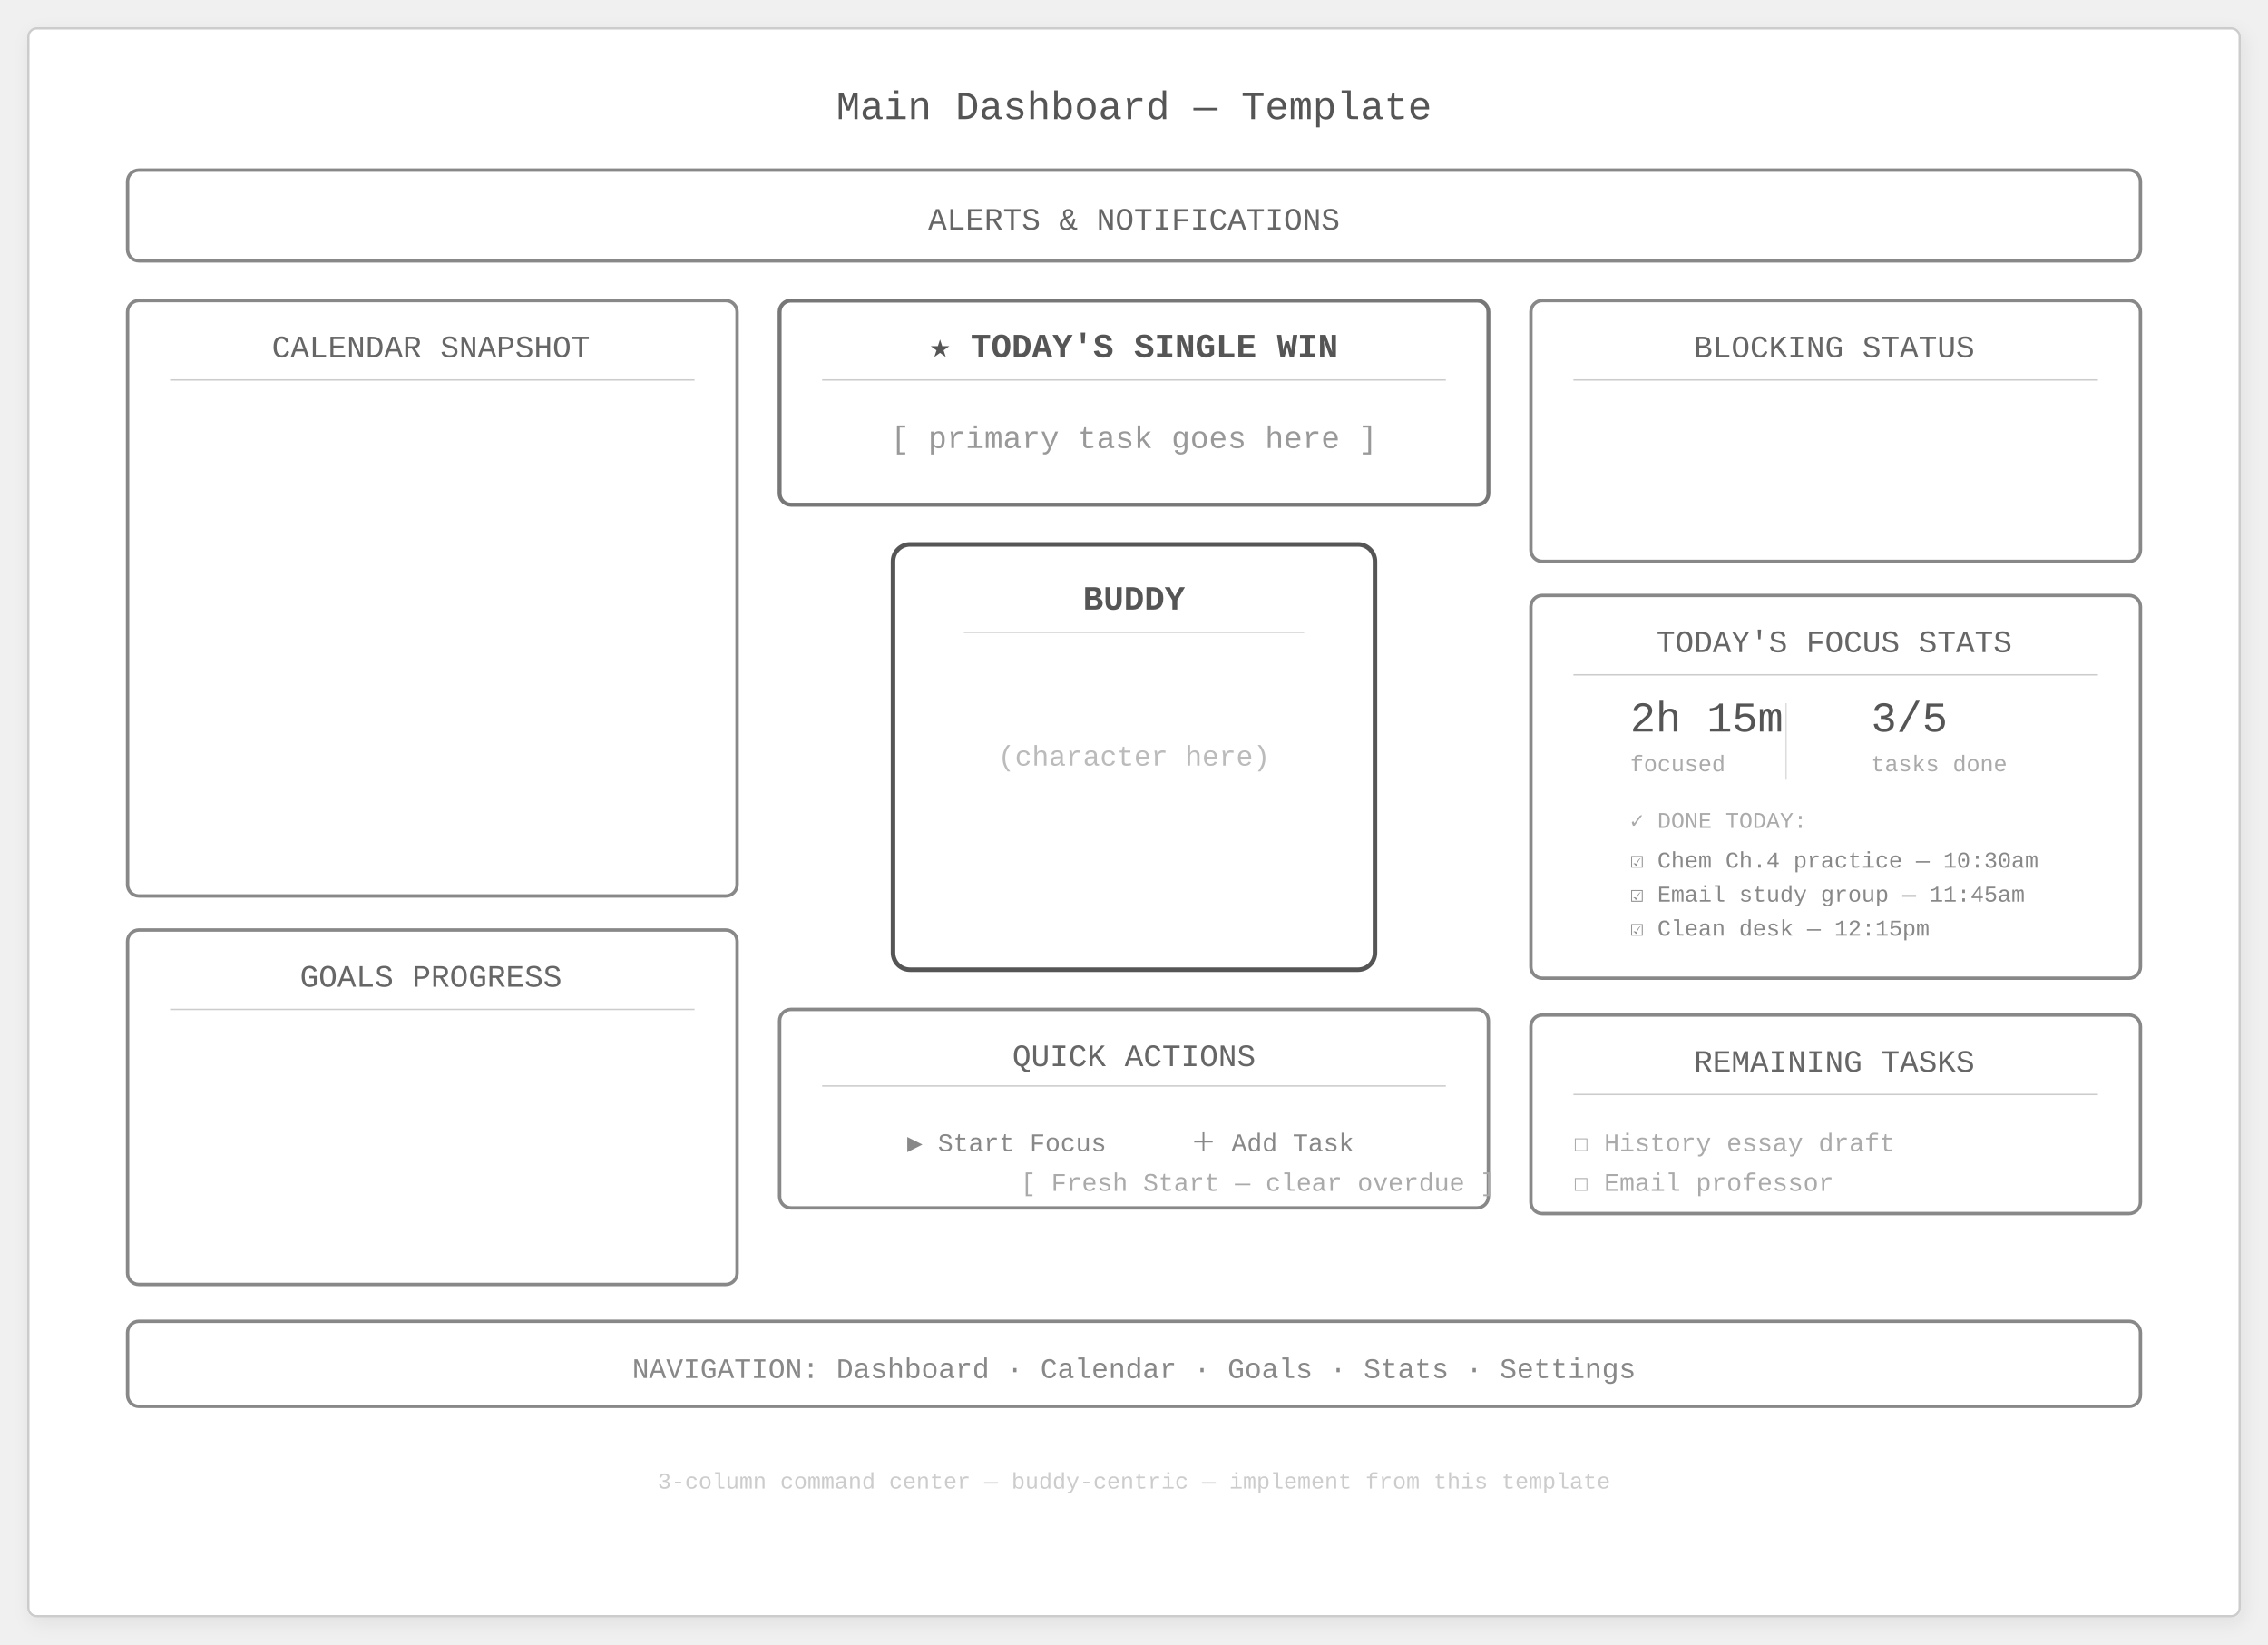
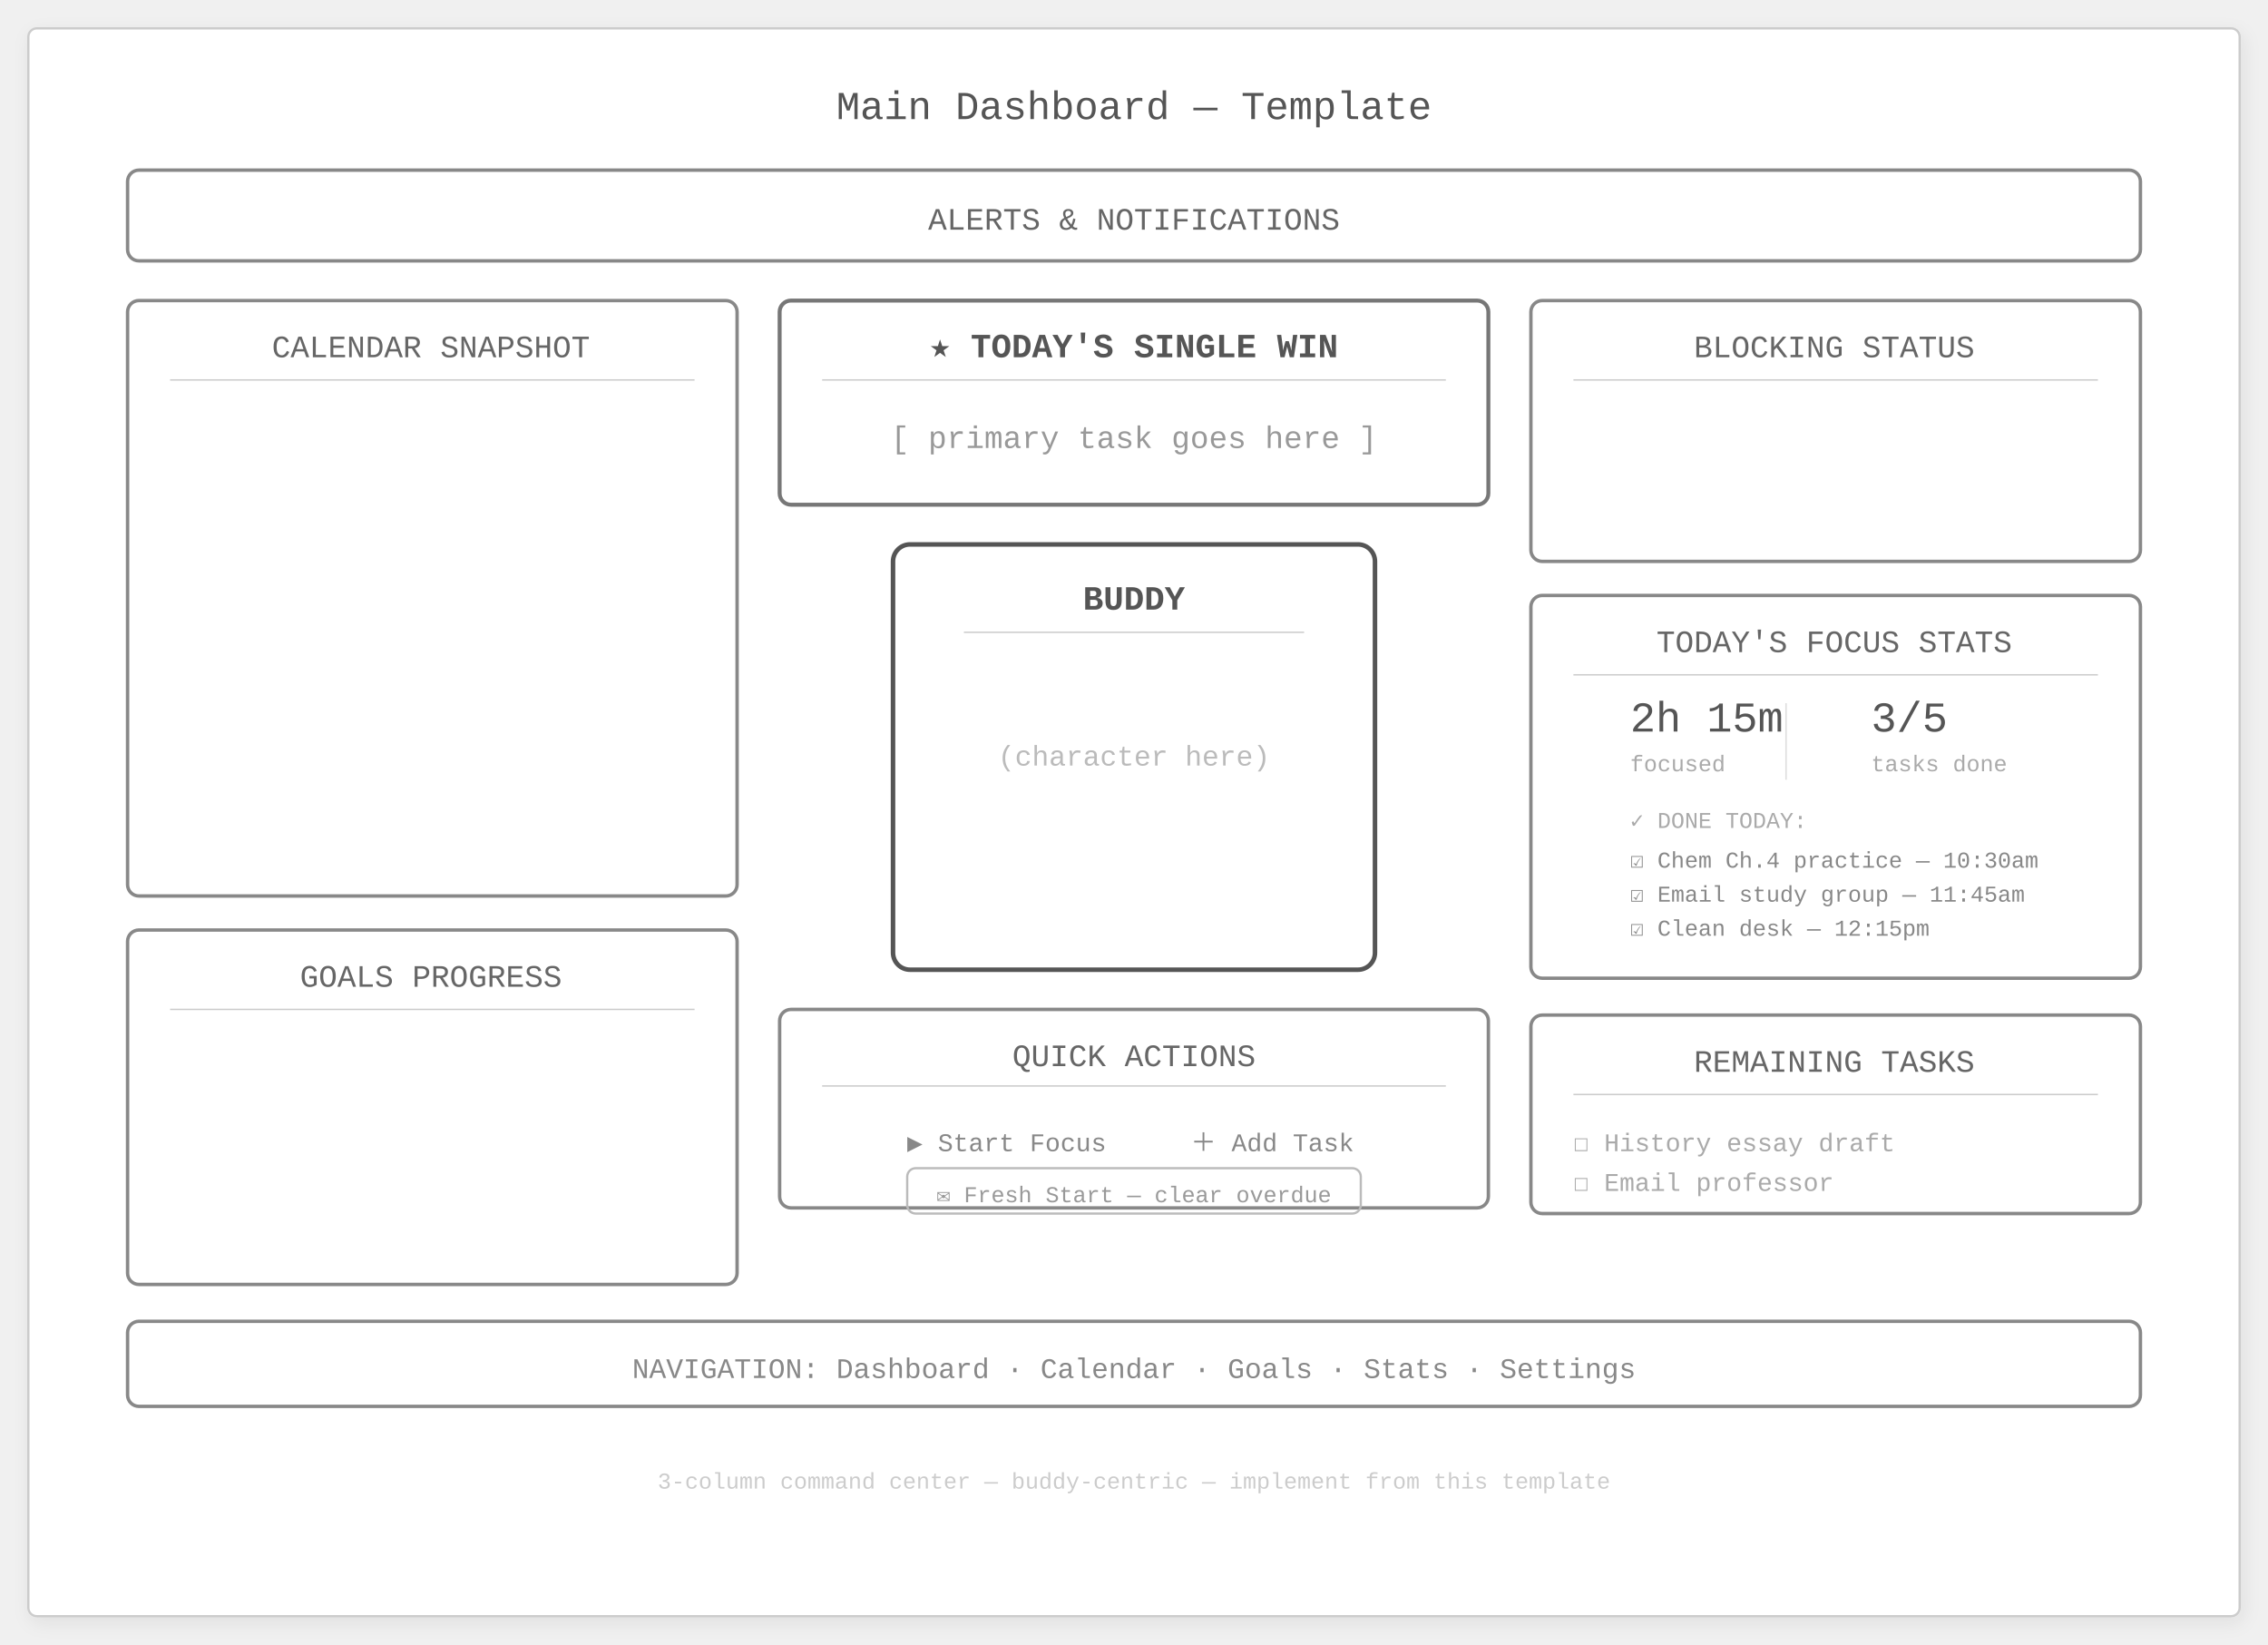
<svg xmlns="http://www.w3.org/2000/svg" viewBox="0 0 800 580" width="800" height="580">
  <defs>
    <filter id="shadow">
      <feDropShadow dx="1" dy="2" stdDeviation="3" flood-color="#00000012" />
    </filter>
  </defs>
  <rect x="10" y="10" width="780" height="560" rx="3" fill="#ffffff" stroke="#ccc" stroke-width="0.8" filter="url(#shadow)" />
  <text x="400" y="42" text-anchor="middle" font-family="'Courier New', monospace" font-size="14" fill="#555">Main Dashboard — Template</text>
  <rect x="45" y="60" width="710" height="32" rx="4" fill="none" stroke="#888" stroke-width="1.2" />
  <text x="400" y="81" text-anchor="middle" font-family="'Courier New', monospace" font-size="11" fill="#666">ALERTS &amp; NOTIFICATIONS</text>
  <rect x="45" y="106" width="215" height="210" rx="4" fill="none" stroke="#888" stroke-width="1.2" />
  <text x="152" y="126" text-anchor="middle" font-family="'Courier New', monospace" font-size="11" fill="#666">CALENDAR SNAPSHOT</text>
  <line x1="60" y1="134" x2="245" y2="134" stroke="#ccc" stroke-width="0.5" />
  <rect x="45" y="328" width="215" height="125" rx="4" fill="none" stroke="#888" stroke-width="1.2" />
  <text x="152" y="348" text-anchor="middle" font-family="'Courier New', monospace" font-size="11" fill="#666">GOALS PROGRESS</text>
  <line x1="60" y1="356" x2="245" y2="356" stroke="#ccc" stroke-width="0.5" />
  <rect x="275" y="106" width="250" height="72" rx="4" fill="none" stroke="#777" stroke-width="1.4" />
  <text x="400" y="126" text-anchor="middle" font-family="'Courier New', monospace" font-size="12" fill="#555" font-weight="bold">★ TODAY'S SINGLE WIN</text>
  <line x1="290" y1="134" x2="510" y2="134" stroke="#ccc" stroke-width="0.5" />
  <text x="400" y="158" text-anchor="middle" font-family="'Courier New', monospace" font-size="11" fill="#999">[ primary task goes here ]</text>
  <rect x="315" y="192" width="170" height="150" rx="6" fill="none" stroke="#555" stroke-width="1.6" />
  <text x="400" y="215" text-anchor="middle" font-family="'Courier New', monospace" font-size="12" fill="#555" font-weight="bold">BUDDY</text>
  <line x1="340" y1="223" x2="460" y2="223" stroke="#ccc" stroke-width="0.5" />
  <text x="400" y="270" text-anchor="middle" font-family="'Courier New', monospace" font-size="10" fill="#bbb">(character here)</text>
  <rect x="275" y="356" width="250" height="70" rx="4" fill="none" stroke="#888" stroke-width="1.2" />
  <text x="400" y="376" text-anchor="middle" font-family="'Courier New', monospace" font-size="11" fill="#666">QUICK ACTIONS</text>
  <line x1="290" y1="383" x2="510" y2="383" stroke="#ccc" stroke-width="0.5" />
  <text x="320" y="406" font-family="'Courier New', monospace" font-size="9" fill="#888">▶ Start Focus</text>
  <text x="420" y="406" font-family="'Courier New', monospace" font-size="9" fill="#888">＋ Add Task</text>
-   <text x="360" y="420" font-family="'Courier New', monospace" font-size="9" fill="#aaa">[ Fresh Start — clear overdue ]</text>
+   <rect x="320" y="412" width="160" height="16" rx="3" fill="none" stroke="#bbb" stroke-width="0.8" />
+   <text x="400" y="424" text-anchor="middle" font-family="'Courier New', monospace" font-size="8" fill="#999">✉ Fresh Start — clear overdue</text>
  <rect x="540" y="106" width="215" height="92" rx="4" fill="none" stroke="#888" stroke-width="1.2" />
  <text x="647" y="126" text-anchor="middle" font-family="'Courier New', monospace" font-size="11" fill="#666">BLOCKING STATUS</text>
  <line x1="555" y1="134" x2="740" y2="134" stroke="#ccc" stroke-width="0.5" />
  <rect x="540" y="210" width="215" height="135" rx="4" fill="none" stroke="#888" stroke-width="1.2" />
  <text x="647" y="230" text-anchor="middle" font-family="'Courier New', monospace" font-size="11" fill="#666">TODAY'S FOCUS STATS</text>
  <line x1="555" y1="238" x2="740" y2="238" stroke="#ccc" stroke-width="0.5" />
  <text x="575" y="258" font-family="'Courier New', monospace" font-size="15" fill="#555">2h 15m</text>
  <text x="575" y="272" font-family="'Courier New', monospace" font-size="8" fill="#aaa">focused</text>
  <text x="660" y="258" font-family="'Courier New', monospace" font-size="15" fill="#555">3/5</text>
  <text x="660" y="272" font-family="'Courier New', monospace" font-size="8" fill="#aaa">tasks done</text>
  <line x1="630" y1="248" x2="630" y2="275" stroke="#ddd" stroke-width="0.5" />
  <text x="575" y="292" font-family="'Courier New', monospace" font-size="8" fill="#aaa">✓ DONE TODAY:</text>
  <text x="575" y="306" font-family="'Courier New', monospace" font-size="8" fill="#888">☑ Chem Ch.4 practice — 10:30am</text>
  <text x="575" y="318" font-family="'Courier New', monospace" font-size="8" fill="#888">☑ Email study group — 11:45am</text>
  <text x="575" y="330" font-family="'Courier New', monospace" font-size="8" fill="#888">☑ Clean desk — 12:15pm</text>
  <rect x="540" y="358" width="215" height="70" rx="4" fill="none" stroke="#888" stroke-width="1.2" />
  <text x="647" y="378" text-anchor="middle" font-family="'Courier New', monospace" font-size="11" fill="#666">REMAINING TASKS</text>
  <line x1="555" y1="386" x2="740" y2="386" stroke="#ccc" stroke-width="0.5" />
  <text x="555" y="406" font-family="'Courier New', monospace" font-size="9" fill="#aaa">☐ History essay draft</text>
  <text x="555" y="420" font-family="'Courier New', monospace" font-size="9" fill="#aaa">☐ Email professor</text>
  <rect x="45" y="466" width="710" height="30" rx="4" fill="none" stroke="#888" stroke-width="1.2" />
  <text x="400" y="486" text-anchor="middle" font-family="'Courier New', monospace" font-size="10" fill="#888">NAVIGATION: Dashboard · Calendar · Goals · Stats · Settings</text>
  <text x="400" y="525" text-anchor="middle" font-family="'Courier New', monospace" font-size="8" fill="#ccc">3-column command center — buddy-centric — implement from this template</text>
</svg>
